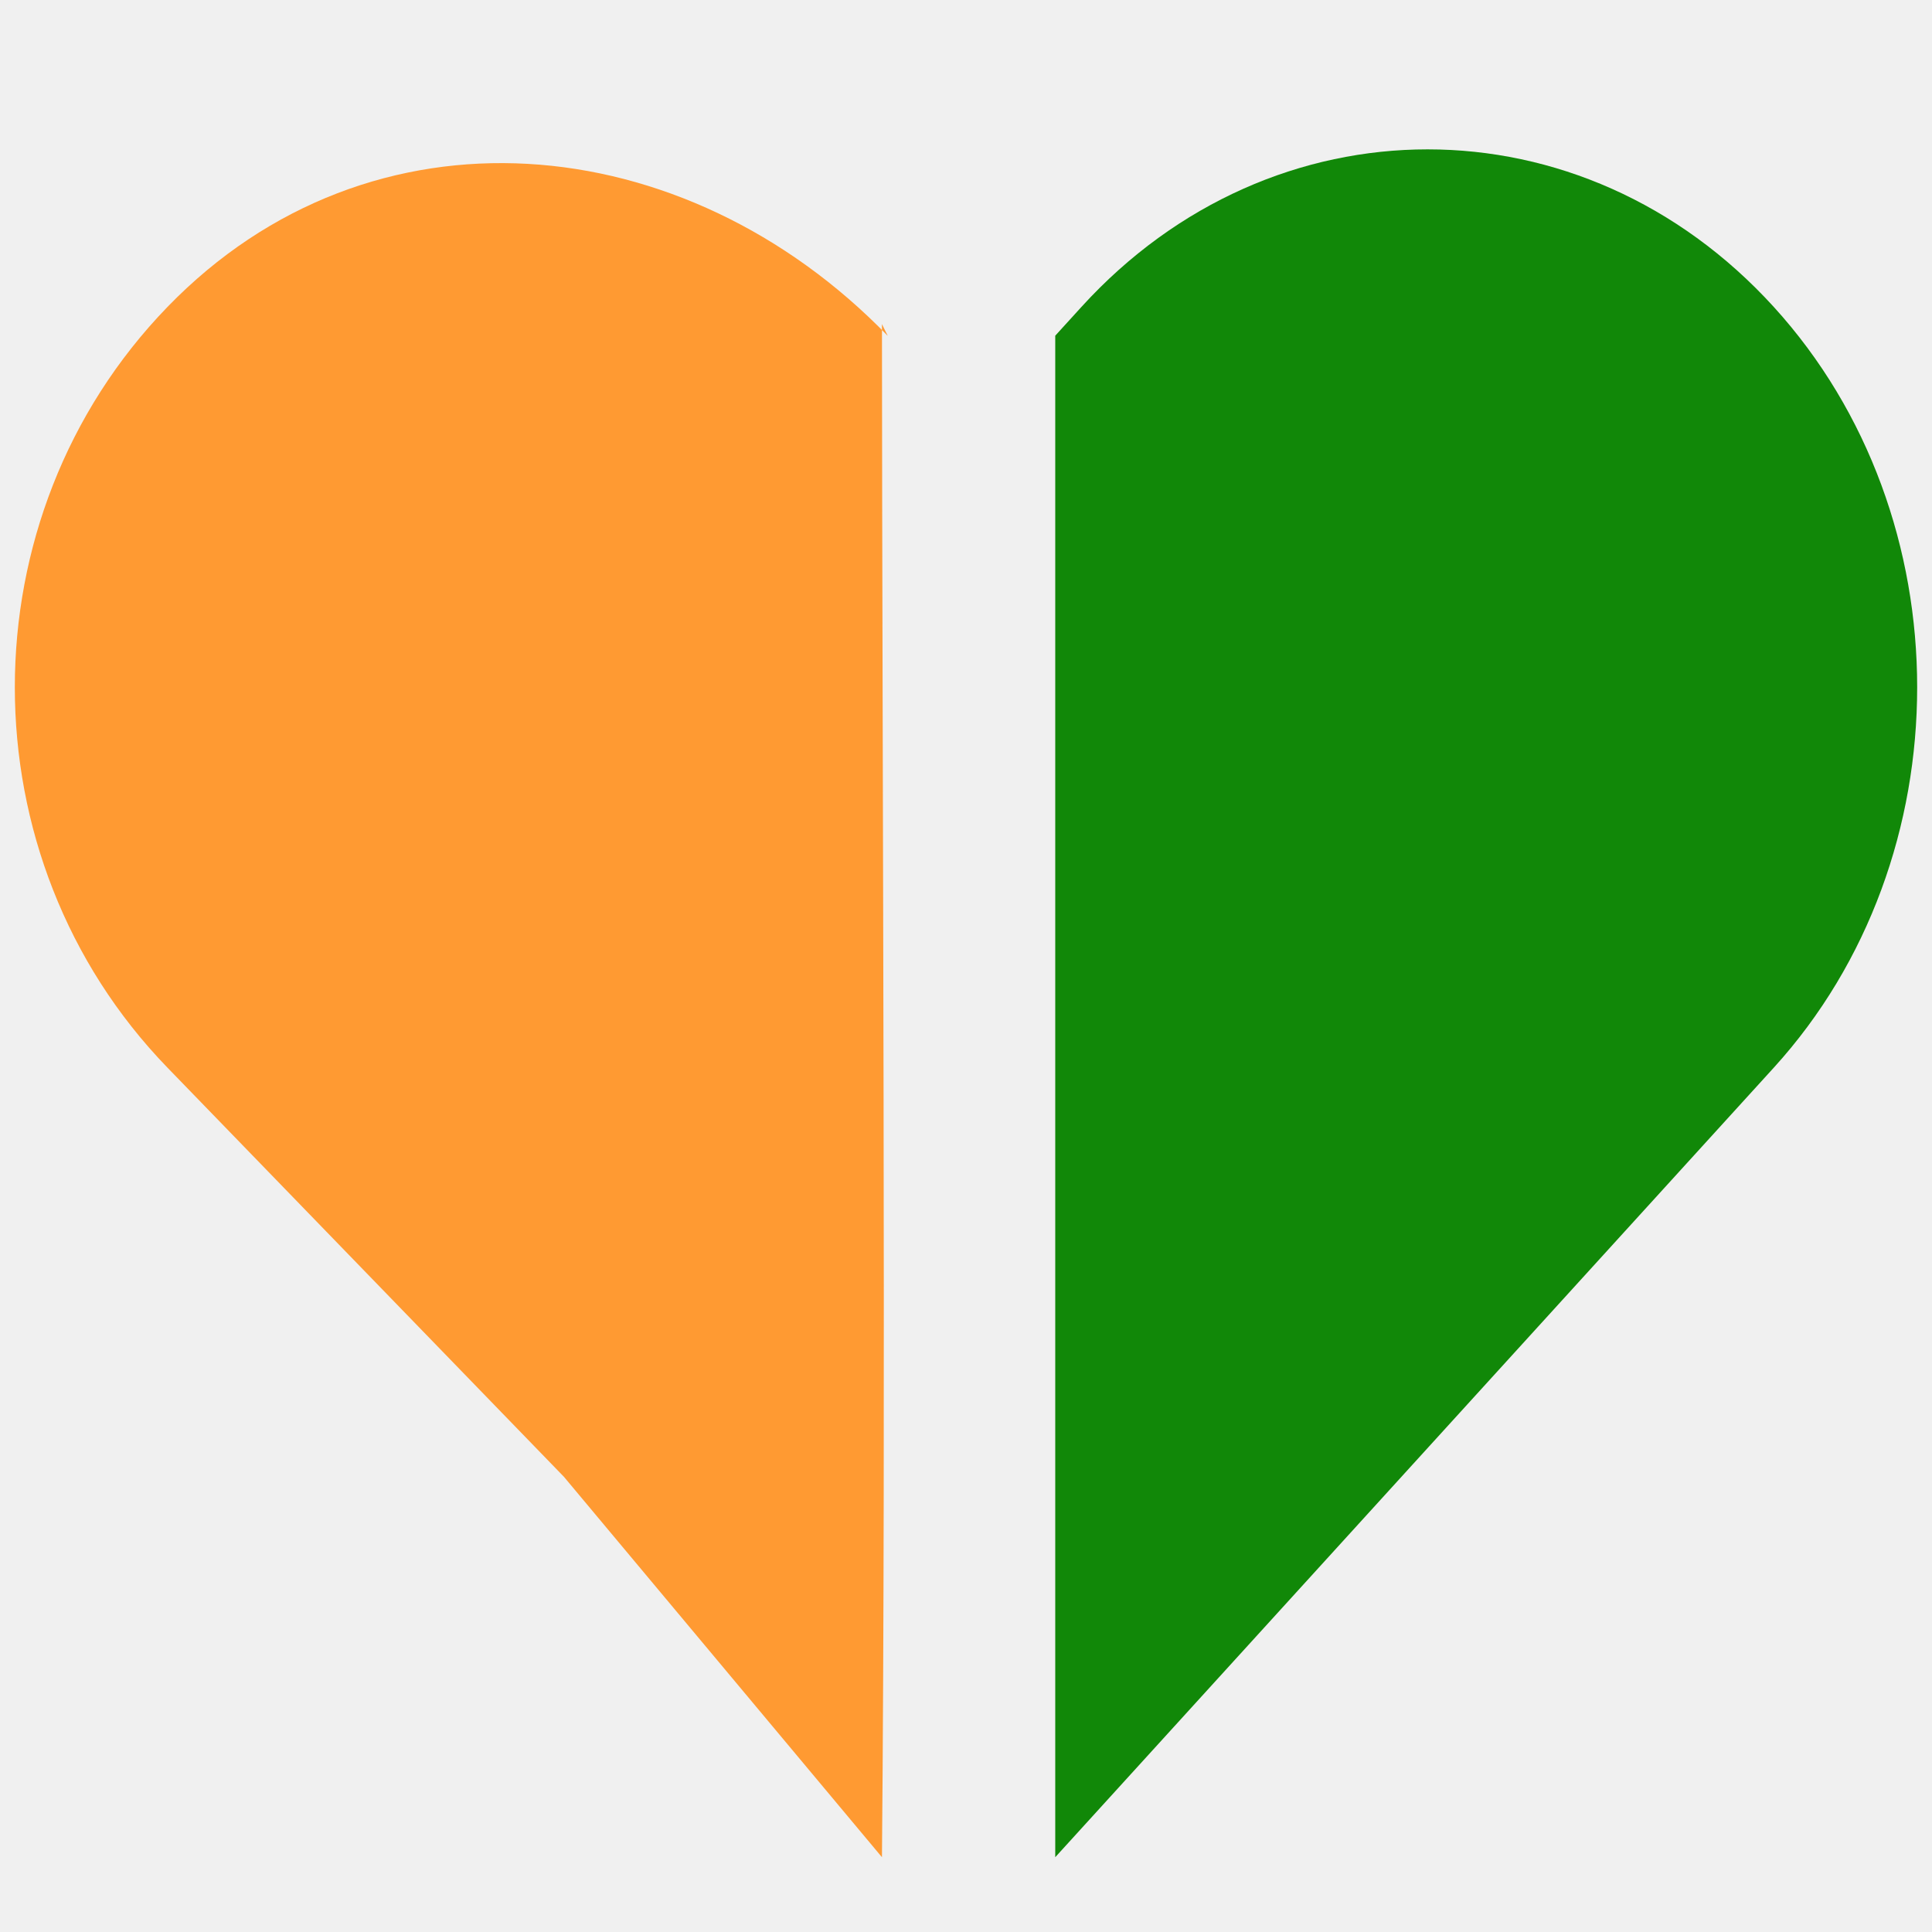
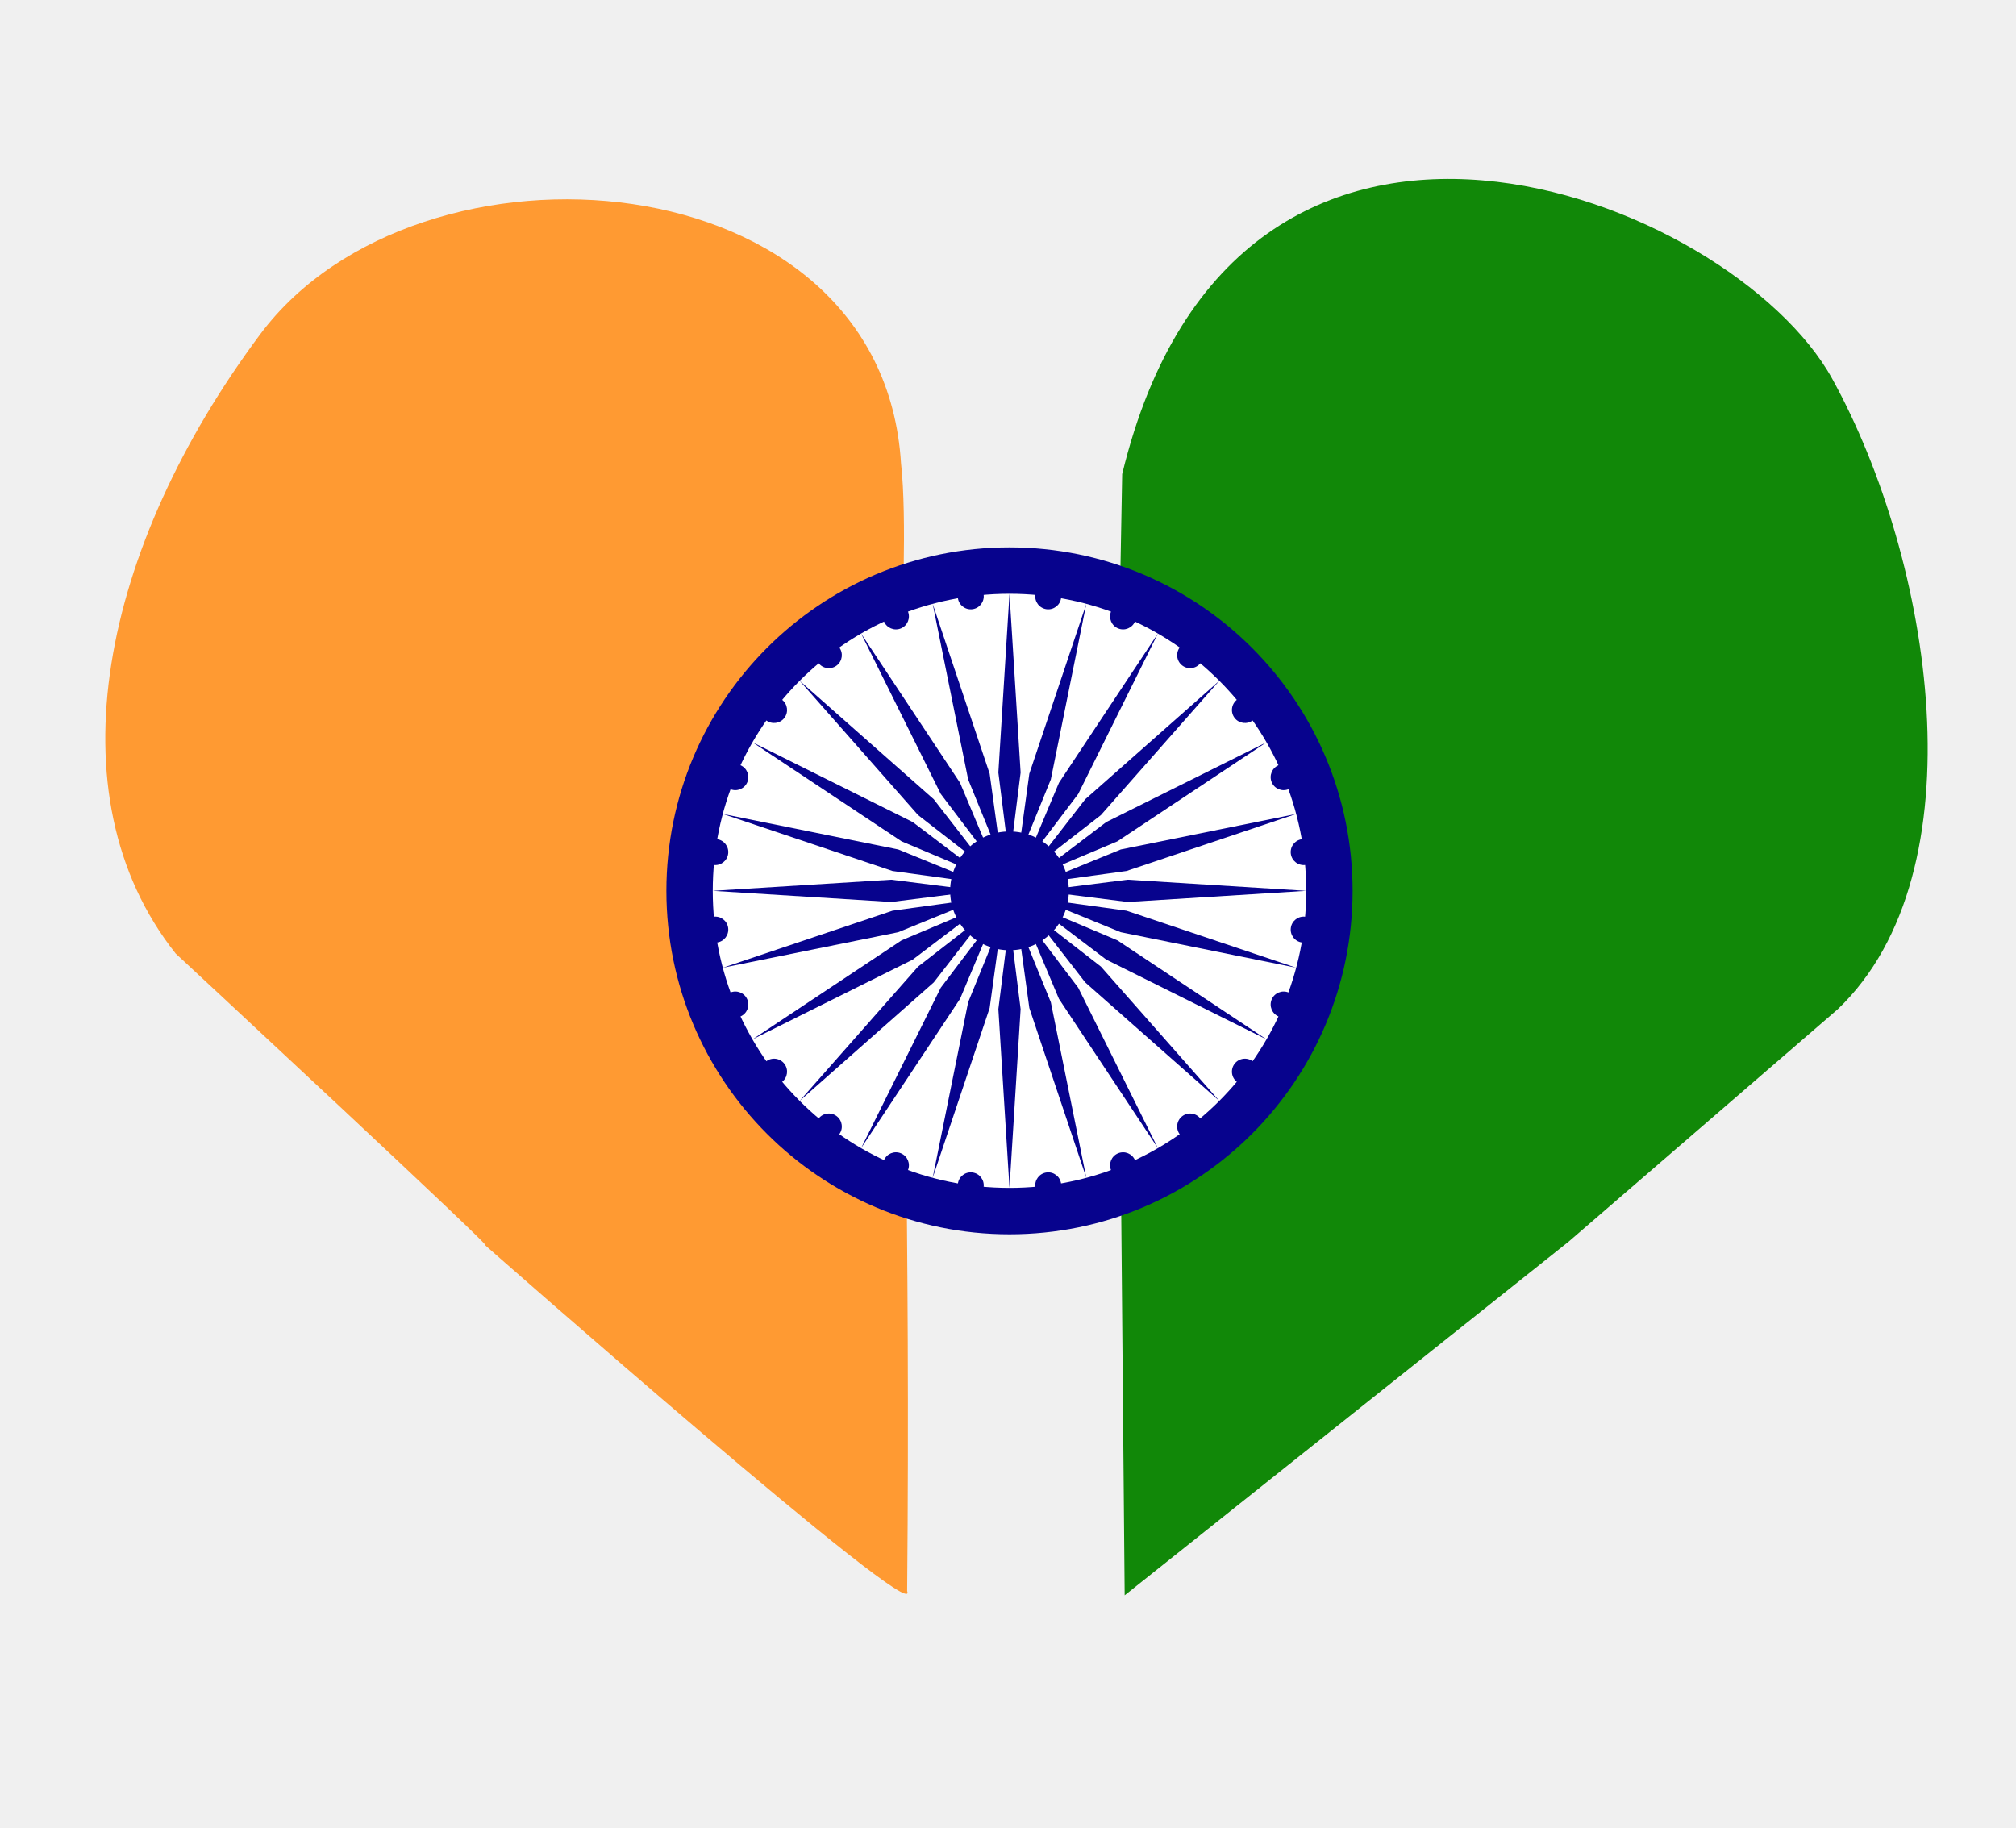
- <svg xmlns="http://www.w3.org/2000/svg" viewBox="0 0 256 256">
-   <g transform="matrix(0.72, 0, 0, 0.716899, 128, 128.5087)" style="">
-     <g style="stroke: none; stroke-width: 0; stroke-dasharray: none; stroke-linecap: butt; stroke-linejoin: miter; stroke-miterlimit: 10; fill: none; fill-rule: nonzero; opacity: 1;" transform="translate(-175.05 -175.05) scale(3.89 3.89)">
-       <path d="M 7.222 13.502 C 16.853 3.52 31.669 4.897 41.299 14.879 L 41.024 14.318 C 41.035 36.374 41.218 65.816 41.024 87.163 L 25.979 69.089 L 7.223 49.649 C -2.407 39.667 -2.407 23.484 7.222 13.502 Z" style="stroke: none; stroke-width: 1; stroke-dasharray: none; stroke-linecap: butt; stroke-linejoin: miter; stroke-miterlimit: 10; fill: rgb(255, 154, 50); fill-rule: nonzero; opacity: 1;" stroke-linecap="round" />
-       <path d="M 83.216 13.502 C 74.171 3.52 59.506 3.52 50.461 13.502 L 49.222 14.869 L 49.222 87.163 L 65.599 69.09 C 65.599 69.09 65.599 69.09 65.599 69.09 L 83.215 49.65 C 92.261 39.667 92.261 23.484 83.216 13.502 Z" style="stroke: none; stroke-width: 1; stroke-dasharray: none; stroke-linecap: butt; stroke-linejoin: miter; stroke-miterlimit: 10; fill: #118808; fill-rule: nonzero; opacity: 1;" stroke-linecap="round" />
+ <svg xmlns="http://www.w3.org/2000/svg" viewBox="0 0 331.133 300.196">
+   <path d="M 42.747 54.897 C 68.723 20.071 144.902 25.675 147.995 76.106 C 149.021 84.923 148.103 103.49 148.135 103.181 C 148.166 164.69 149.546 201.822 149.002 261.353 C 151.495 267.824 79.58 204.449 79.58 204.449 C 83.087 206.997 28.85 156.628 28.849 156.628 C 8.145 130.474 16.771 89.723 42.747 54.897 Z" style="stroke: none; stroke-width: 1; stroke-dasharray: none; stroke-linecap: butt; stroke-linejoin: miter; stroke-miterlimit: 10; fill: rgb(255, 154, 50); fill-rule: nonzero; opacity: 1;" stroke-linecap="round" />
+   <path d="M 300.935 62.192 C 284.437 32.316 203.167 -0.001 184.319 77.874 L 183.485 123.455 L 184.728 262.053 L 257.683 203.931 L 301.859 165.779 C 325.489 143.21 317.433 92.068 300.935 62.192 Z" style="stroke: none; stroke-width: 1; stroke-dasharray: none; stroke-linecap: butt; stroke-linejoin: miter; stroke-miterlimit: 10; fill-rule: nonzero; opacity: 1; fill: rgb(17, 136, 8);" stroke-linecap="round" />
+   <g transform="matrix(6.092469, 0, 0, 6.099378, 165.8119, 146.331)" style="">
+     <circle r="9.25" style="paint-order: stroke markers; fill: rgb(7, 3, 141);" />
+     <circle r="8" style="paint-order: stroke markers;" fill="#FFF" />
+     <circle r="1.6" style="paint-order: stroke markers; fill: rgb(7, 3, 141);" />
+     <g id="d">
+       <g id="c">
+         <g id="b">
+           <g id="a">
+             <path d="m0-8 .3 4.814L0-.802-.3-3.186z" style="paint-order: stroke markers; fill: rgb(7, 3, 141);" />
+             <circle transform="rotate(7.5)" r="0.35" cy="-8" style="paint-order: stroke markers; fill: rgb(7, 3, 141);" />
+           </g>
+           <g transform="matrix(-1, 0, 0, -1, 0, 0)">
+             <path d="m0-8 .3 4.814L0-.802-.3-3.186z" style="paint-order: stroke markers; fill: rgb(7, 3, 141);" />
+             <circle transform="rotate(7.5)" r="0.35" cy="-8" style="paint-order: stroke markers; fill: rgb(7, 3, 141);" />
+           </g>
+         </g>
+         <g transform="matrix(0.9659258, 0.258819, -0.258819, 0.9659258, 0, 0)">
+           <g>
+             <path d="m0-8 .3 4.814L0-.802-.3-3.186z" style="paint-order: stroke markers; fill: rgb(7, 3, 141);" />
+             <circle transform="rotate(7.5)" r="0.35" cy="-8" style="paint-order: stroke markers; fill: rgb(7, 3, 141);" />
+           </g>
+           <g transform="matrix(-1, 0, 0, -1, 0, 0)">
+             <path d="m0-8 .3 4.814L0-.802-.3-3.186z" style="paint-order: stroke markers; fill: rgb(7, 3, 141);" />
+             <circle transform="rotate(7.5)" r="0.35" cy="-8" style="paint-order: stroke markers; fill: rgb(7, 3, 141);" />
+           </g>
+         </g>
+       </g>
+       <g transform="matrix(0.8660254, 0.5, -0.5, 0.8660254, 0, 0)">
+         <g>
+           <g>
+             <path d="m0-8 .3 4.814L0-.802-.3-3.186z" style="paint-order: stroke markers; fill: rgb(7, 3, 141);" />
+             <circle transform="rotate(7.5)" r="0.35" cy="-8" style="paint-order: stroke markers; fill: rgb(7, 3, 141);" />
+           </g>
+           <g transform="matrix(-1, 0, 0, -1, 0, 0)">
+             <path d="m0-8 .3 4.814L0-.802-.3-3.186z" style="paint-order: stroke markers; fill: rgb(7, 3, 141);" />
+             <circle transform="rotate(7.5)" r="0.35" cy="-8" style="paint-order: stroke markers; fill: rgb(7, 3, 141);" />
+           </g>
+         </g>
+         <g transform="matrix(0.9659258, 0.258819, -0.258819, 0.9659258, 0, 0)">
+           <g>
+             <path d="m0-8 .3 4.814L0-.802-.3-3.186z" style="paint-order: stroke markers; fill: rgb(7, 3, 141);" />
+             <circle transform="rotate(7.5)" r="0.35" cy="-8" style="paint-order: stroke markers; fill: rgb(7, 3, 141);" />
+           </g>
+           <g transform="matrix(-1, 0, 0, -1, 0, 0)">
+             <path d="m0-8 .3 4.814L0-.802-.3-3.186z" style="paint-order: stroke markers; fill: rgb(7, 3, 141);" />
+             <circle transform="rotate(7.5)" r="0.35" cy="-8" style="paint-order: stroke markers; fill: rgb(7, 3, 141);" />
+           </g>
+         </g>
+       </g>
+     </g>
+     <g transform="matrix(0.5, 0.866026, -0.866026, 0.5, 0, 0)">
+       <g>
+         <g>
+           <g>
+             <path d="m0-8 .3 4.814L0-.802-.3-3.186z" style="paint-order: stroke markers; fill: rgb(7, 3, 141);" />
+             <circle transform="rotate(7.5)" r="0.35" cy="-8" style="paint-order: stroke markers; fill: rgb(7, 3, 141);" />
+           </g>
+           <g transform="matrix(-1, 0, 0, -1, 0, 0)">
+             <path d="m0-8 .3 4.814L0-.802-.3-3.186z" style="paint-order: stroke markers; fill: rgb(7, 3, 141);" />
+             <circle transform="rotate(7.5)" r="0.35" cy="-8" style="paint-order: stroke markers; fill: rgb(7, 3, 141);" />
+           </g>
+         </g>
+         <g transform="matrix(0.9659258, 0.258819, -0.258819, 0.9659258, 0, 0)">
+           <g>
+             <path d="m0-8 .3 4.814L0-.802-.3-3.186z" style="paint-order: stroke markers; fill: rgb(7, 3, 141);" />
+             <circle transform="rotate(7.5)" r="0.35" cy="-8" style="paint-order: stroke markers; fill: rgb(7, 3, 141);" />
+           </g>
+           <g transform="matrix(-1, 0, 0, -1, 0, 0)">
+             <path d="m0-8 .3 4.814L0-.802-.3-3.186z" style="paint-order: stroke markers; fill: rgb(7, 3, 141);" />
+             <circle transform="rotate(7.5)" r="0.35" cy="-8" style="paint-order: stroke markers; fill: rgb(7, 3, 141);" />
+           </g>
+         </g>
+       </g>
+       <g transform="matrix(0.8660254, 0.5, -0.5, 0.8660254, 0, 0)">
+         <g>
+           <g>
+             <path d="m0-8 .3 4.814L0-.802-.3-3.186z" style="paint-order: stroke markers; fill: rgb(7, 3, 141);" />
+             <circle transform="rotate(7.5)" r="0.35" cy="-8" style="paint-order: stroke markers; fill: rgb(7, 3, 141);" />
+           </g>
+           <g transform="matrix(-1, 0, 0, -1, 0, 0)">
+             <path d="m0-8 .3 4.814L0-.802-.3-3.186z" style="paint-order: stroke markers; fill: rgb(7, 3, 141);" />
+             <circle transform="rotate(7.5)" r="0.35" cy="-8" style="paint-order: stroke markers; fill: rgb(7, 3, 141);" />
+           </g>
+         </g>
+         <g transform="matrix(0.9659258, 0.258819, -0.258819, 0.9659258, 0, 0)">
+           <g>
+             <path d="m0-8 .3 4.814L0-.802-.3-3.186z" style="paint-order: stroke markers; fill: rgb(7, 3, 141);" />
+             <circle transform="rotate(7.5)" r="0.35" cy="-8" style="paint-order: stroke markers; fill: rgb(7, 3, 141);" />
+           </g>
+           <g transform="matrix(-1, 0, 0, -1, 0, 0)">
+             <path d="m0-8 .3 4.814L0-.802-.3-3.186z" style="paint-order: stroke markers; fill: rgb(7, 3, 141);" />
+             <circle transform="rotate(7.5)" r="0.35" cy="-8" style="paint-order: stroke markers; fill: rgb(7, 3, 141);" />
+           </g>
+         </g>
+       </g>
+     </g>
+     <g transform="matrix(-0.5, 0.866026, -0.866026, -0.5, 0, 0)">
+       <g>
+         <g>
+           <g>
+             <path d="m0-8 .3 4.814L0-.802-.3-3.186z" style="paint-order: stroke markers; fill: rgb(7, 3, 141);" />
+             <circle transform="rotate(7.5)" r="0.35" cy="-8" style="paint-order: stroke markers; fill: rgb(7, 3, 141);" />
+           </g>
+           <g transform="matrix(-1, 0, 0, -1, 0, 0)">
+             <path d="m0-8 .3 4.814L0-.802-.3-3.186z" style="paint-order: stroke markers; fill: rgb(7, 3, 141);" />
+             <circle transform="rotate(7.5)" r="0.35" cy="-8" style="paint-order: stroke markers; fill: rgb(7, 3, 141);" />
+           </g>
+         </g>
+         <g transform="matrix(0.9659258, 0.258819, -0.258819, 0.9659258, 0, 0)">
+           <g>
+             <path d="m0-8 .3 4.814L0-.802-.3-3.186z" style="paint-order: stroke markers; fill: rgb(7, 3, 141);" />
+             <circle transform="rotate(7.5)" r="0.35" cy="-8" style="paint-order: stroke markers; fill: rgb(7, 3, 141);" />
+           </g>
+           <g transform="matrix(-1, 0, 0, -1, 0, 0)">
+             <path d="m0-8 .3 4.814L0-.802-.3-3.186z" style="paint-order: stroke markers; fill: rgb(7, 3, 141);" />
+             <circle transform="rotate(7.5)" r="0.35" cy="-8" style="paint-order: stroke markers; fill: rgb(7, 3, 141);" />
+           </g>
+         </g>
+       </g>
+       <g transform="matrix(0.8660254, 0.5, -0.5, 0.8660254, 0, 0)">
+         <g>
+           <g>
+             <path d="m0-8 .3 4.814L0-.802-.3-3.186z" style="paint-order: stroke markers; fill: rgb(7, 3, 141);" />
+             <circle transform="rotate(7.5)" r="0.35" cy="-8" style="paint-order: stroke markers; fill: rgb(7, 3, 141);" />
+           </g>
+           <g transform="matrix(-1, 0, 0, -1, 0, 0)">
+             <path d="m0-8 .3 4.814L0-.802-.3-3.186z" style="paint-order: stroke markers; fill: rgb(7, 3, 141);" />
+             <circle transform="rotate(7.5)" r="0.35" cy="-8" style="paint-order: stroke markers; fill: rgb(7, 3, 141);" />
+           </g>
+         </g>
+         <g transform="matrix(0.9659258, 0.258819, -0.258819, 0.9659258, 0, 0)">
+           <g>
+             <path d="m0-8 .3 4.814L0-.802-.3-3.186z" style="paint-order: stroke markers; fill: rgb(7, 3, 141);" />
+             <circle transform="rotate(7.5)" r="0.35" cy="-8" style="paint-order: stroke markers; fill: rgb(7, 3, 141);" />
+           </g>
+           <g transform="matrix(-1, 0, 0, -1, 0, 0)">
+             <path d="m0-8 .3 4.814L0-.802-.3-3.186z" style="paint-order: stroke markers; fill: rgb(7, 3, 141);" />
+             <circle transform="rotate(7.5)" r="0.35" cy="-8" style="paint-order: stroke markers; fill: rgb(7, 3, 141);" />
+           </g>
+         </g>
+       </g>
    </g>
  </g>
</svg>
